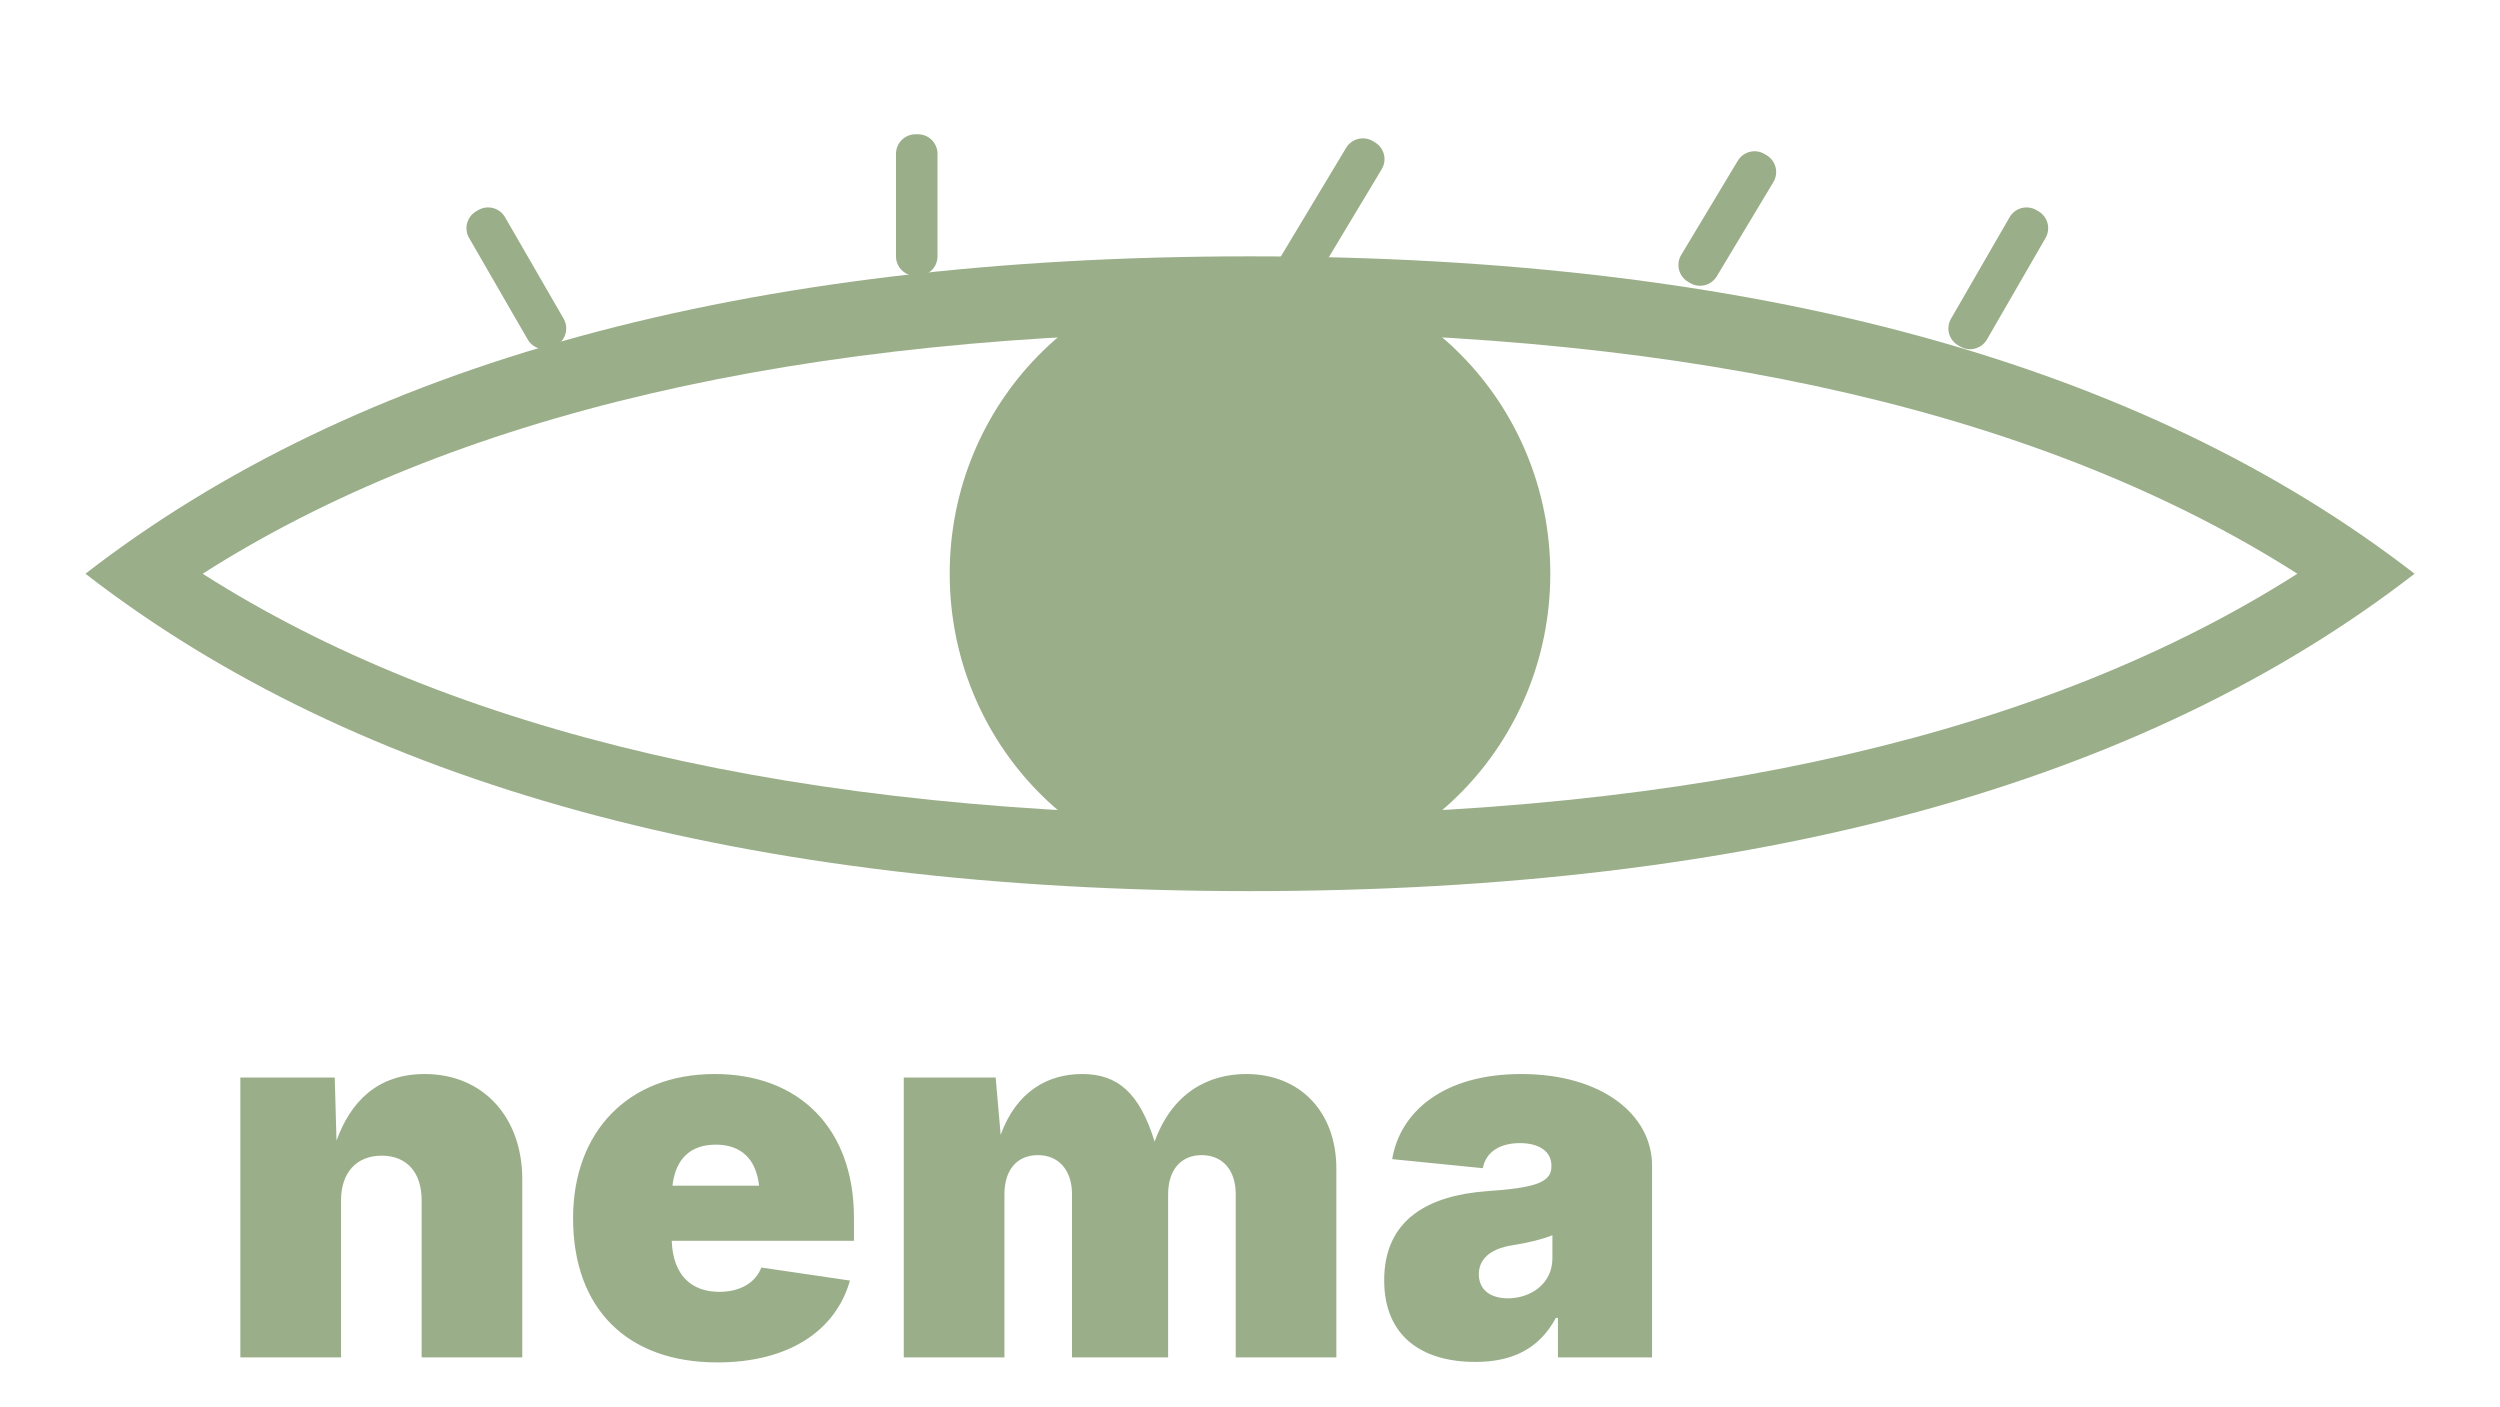
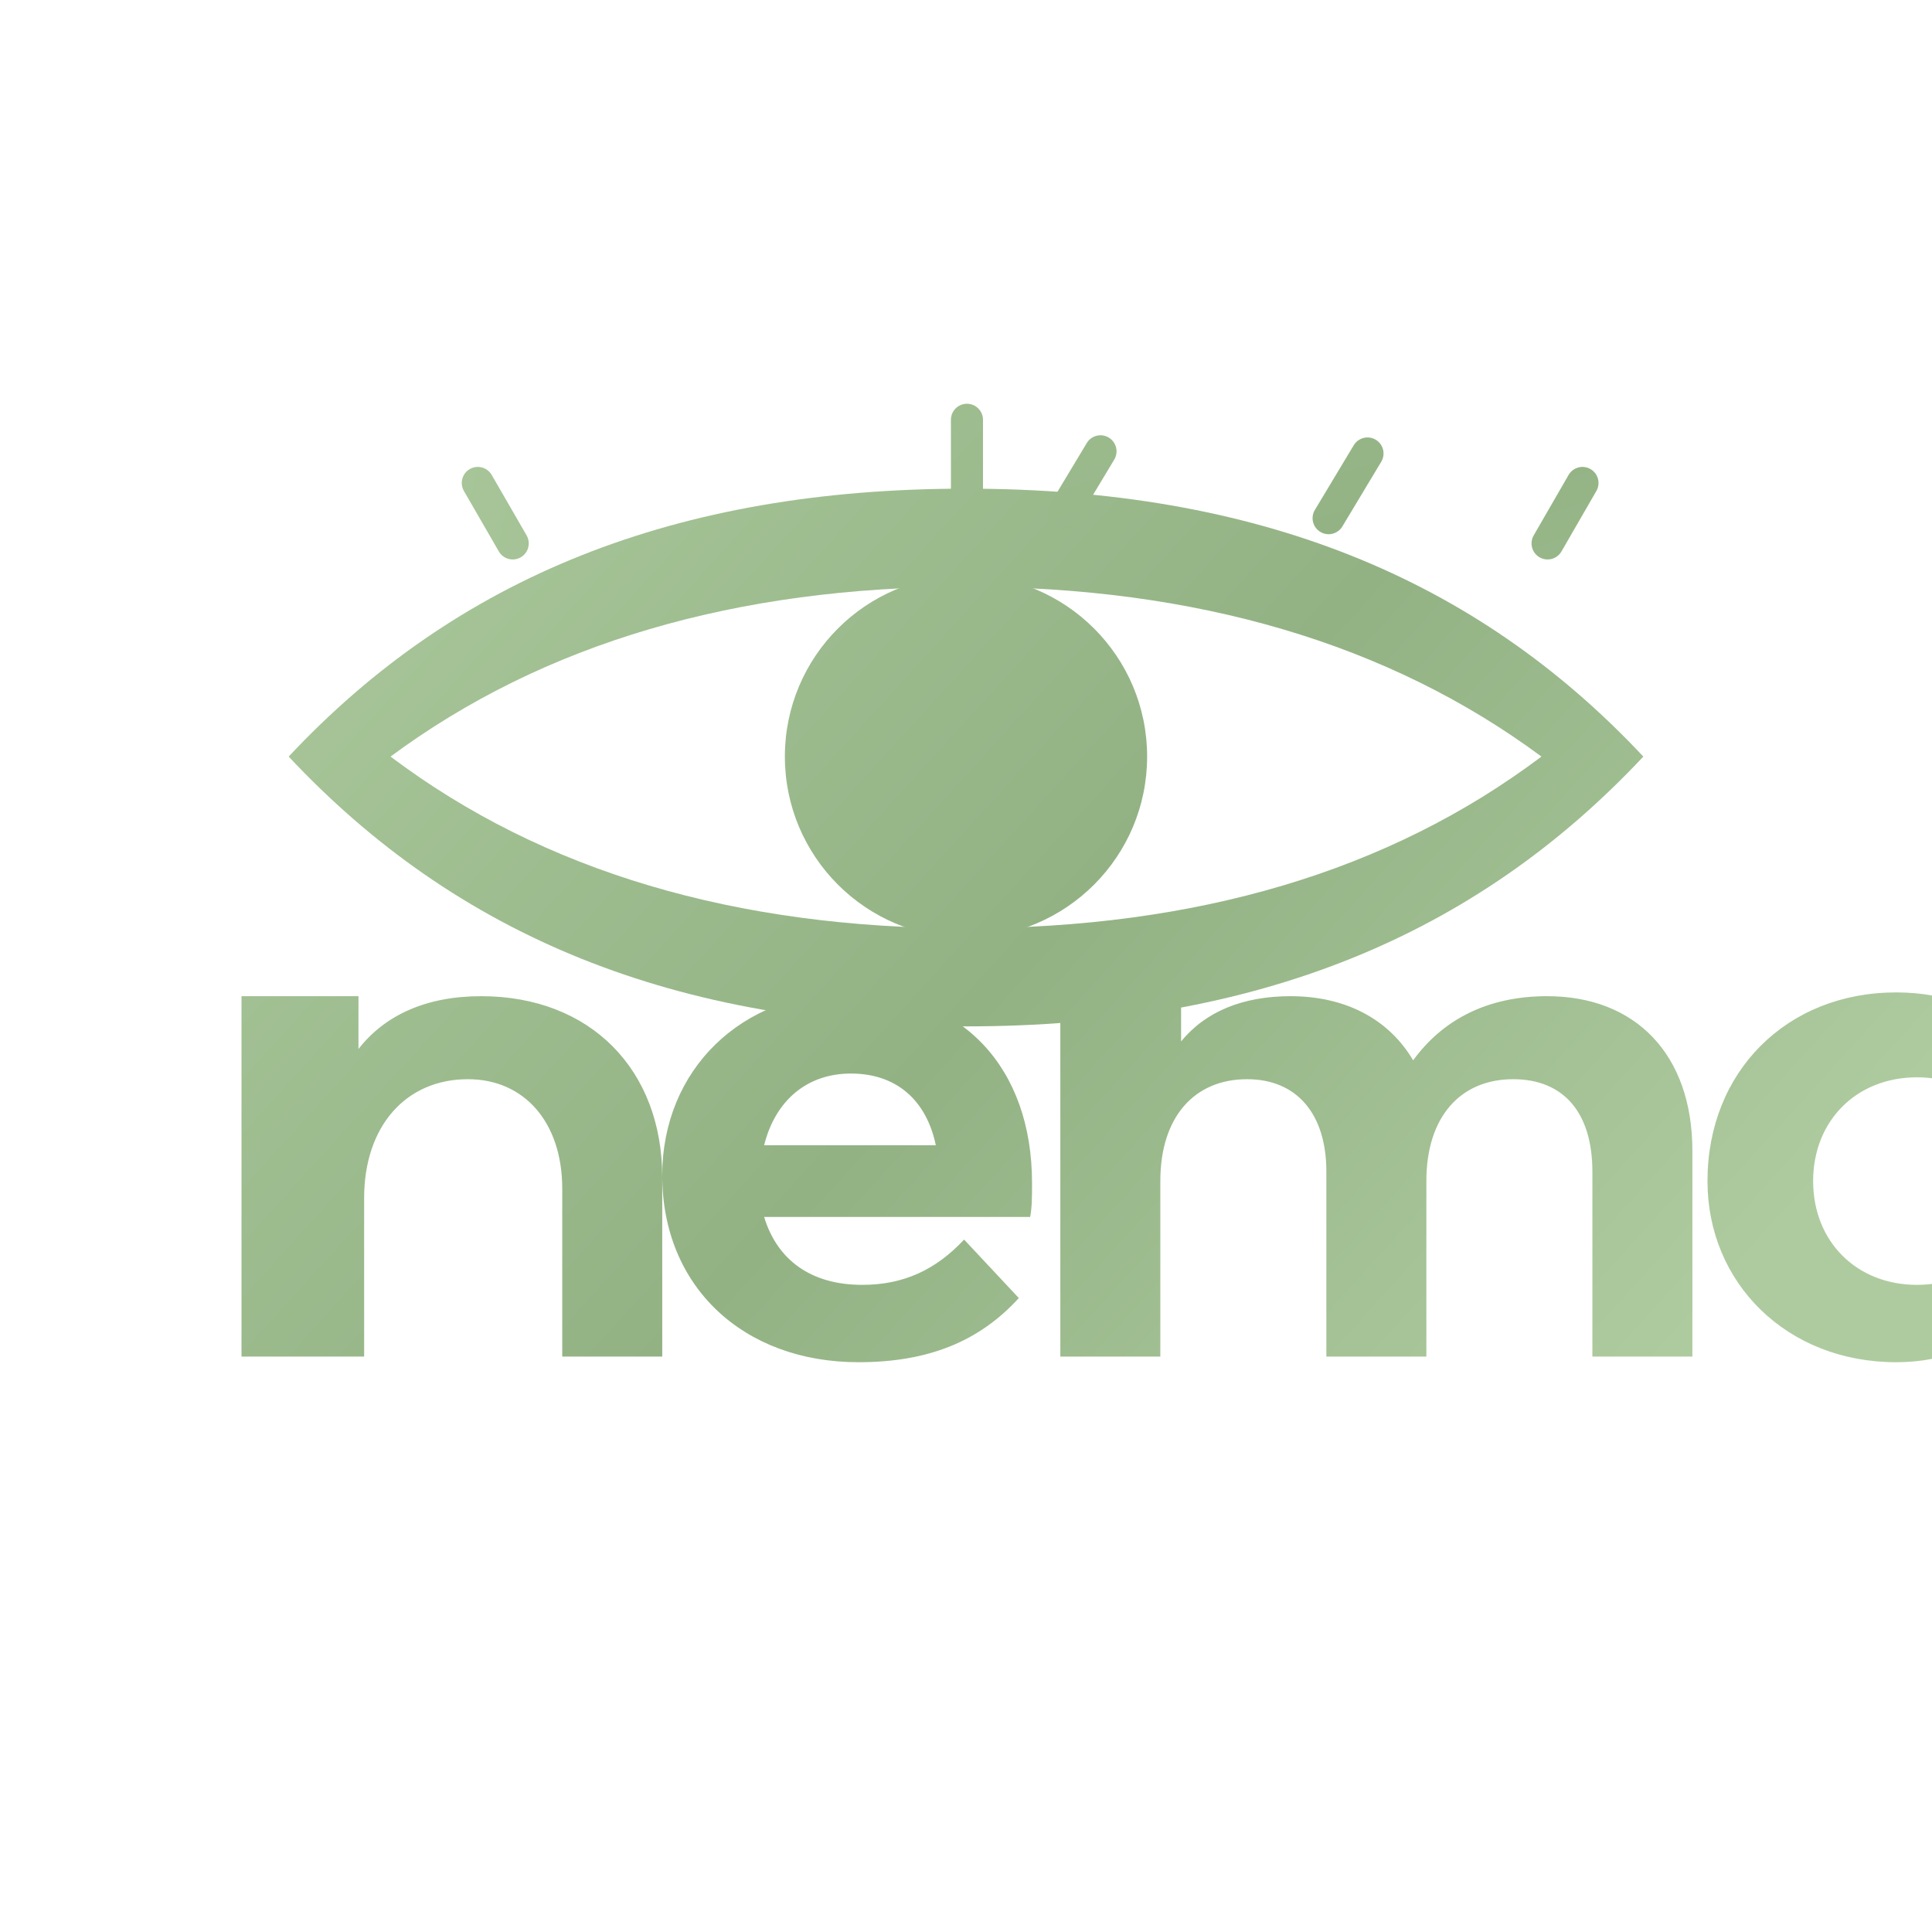
- <svg xmlns="http://www.w3.org/2000/svg" viewBox="0 0 1024 576" role="img" aria-labelledby="title desc">
-   <g fill="#9aae89">
-     <path d="M512 105c-207 0-366 44-477 130 111 86 270 130 477 130s366-44 477-130c-111-86-270-130-477-130Zm0 31c184 0 327 34 429 99-102 65-245 99-429 99s-327-34-429-99c102-65 245-99 429-99Z" />
-     <ellipse cx="512" cy="235" rx="123" ry="126" />
-     <rect x="367" y="55" width="17" height="58" rx="8" />
-     <rect x="203" y="82" width="17" height="64" rx="8" transform="rotate(-30 211.5 114)" />
-     <rect x="536" y="53" width="17" height="71" rx="8" transform="rotate(31 544.5 88.5)" />
-     <rect x="699" y="59" width="17" height="61" rx="8" transform="rotate(31 707.5 89.5)" />
-     <rect x="810" y="82" width="17" height="64" rx="8" transform="rotate(30 818.5 114)" />
+ <svg xmlns="http://www.w3.org/2000/svg" viewBox="0 0 1024 1024" role="img" aria-labelledby="title desc">
+   <defs>
+     <linearGradient id="logoGreen" x1="220" y1="225" x2="830" y2="780" gradientUnits="userSpaceOnUse">
+       <stop offset="0" stop-color="#a9c79a" />
+       <stop offset="0.52" stop-color="#92b284" />
+       <stop offset="1" stop-color="#aecb9f" />
+     </linearGradient>
+   </defs>
+   <g fill="url(#logoGreen)">
+     <path d="M153 401c89-95 205-142 359-142s270 47 359 142c-89 95-205 143-359 143s-270-48-359-143Zm54 0c81 61 183 91 305 91s224-30 305-91c-81-60-183-90-305-90s-224 30-305 90Z" />
+     <circle cx="512" cy="401" r="96" />
+     <rect x="504" y="214" width="17" height="54" rx="8.5" />
+     <rect x="254" y="245" width="17" height="54" rx="8.5" transform="rotate(-30 262.5 272)" />
+     <rect x="565" y="228" width="17" height="55" rx="8.5" transform="rotate(31 573.5 255.5)" />
+     <rect x="706" y="229" width="17" height="57" rx="8.5" transform="rotate(31 714.5 257.5)" />
+     <rect x="821" y="245" width="17" height="54" rx="8.5" transform="rotate(30 829.5 272)" />
+     <path d="M128 528h53v191h-53V528Zm127 0c58 0 96 39 96 96v95h-53v-89c0-35-20-58-50-58-33 0-55 25-55 63v84h-53v-191h50v28c14-18 36-28 65-28Zm200 194c-61 0-104-40-104-99 0-56 42-97 100-97 59 0 96 40 96 101 0 7 0 13-1 18H405c7 23 25 36 52 36 22 0 39-8 54-24l29 31c-21 23-48 34-85 34Zm-50-115h91c-5-24-21-38-45-38-23 0-40 14-46 38Zm171-79h50v24c13-16 33-24 58-24 29 0 52 12 65 34 16-22 40-34 71-34 47 0 77 31 77 82v109h-53V621c0-31-15-49-42-49-28 0-46 20-46 54v93h-53v-98c0-31-16-49-42-49-28 0-46 20-46 54v93h-53V528Zm329 98c0-58 42-100 100-100 27 0 50 9 66 27v-25h50v191h-50v-25c-16 18-39 28-66 28-58 0-100-42-100-96Zm166 0c0-32-23-55-55-55s-55 23-55 55 23 55 55 55 55-23 55-55Z" />
  </g>
-   <text x="88" y="556" fill="#9aae89" font-family="Inter, Arial, sans-serif" font-size="210" font-weight="900" letter-spacing="4">nema</text>
</svg>
